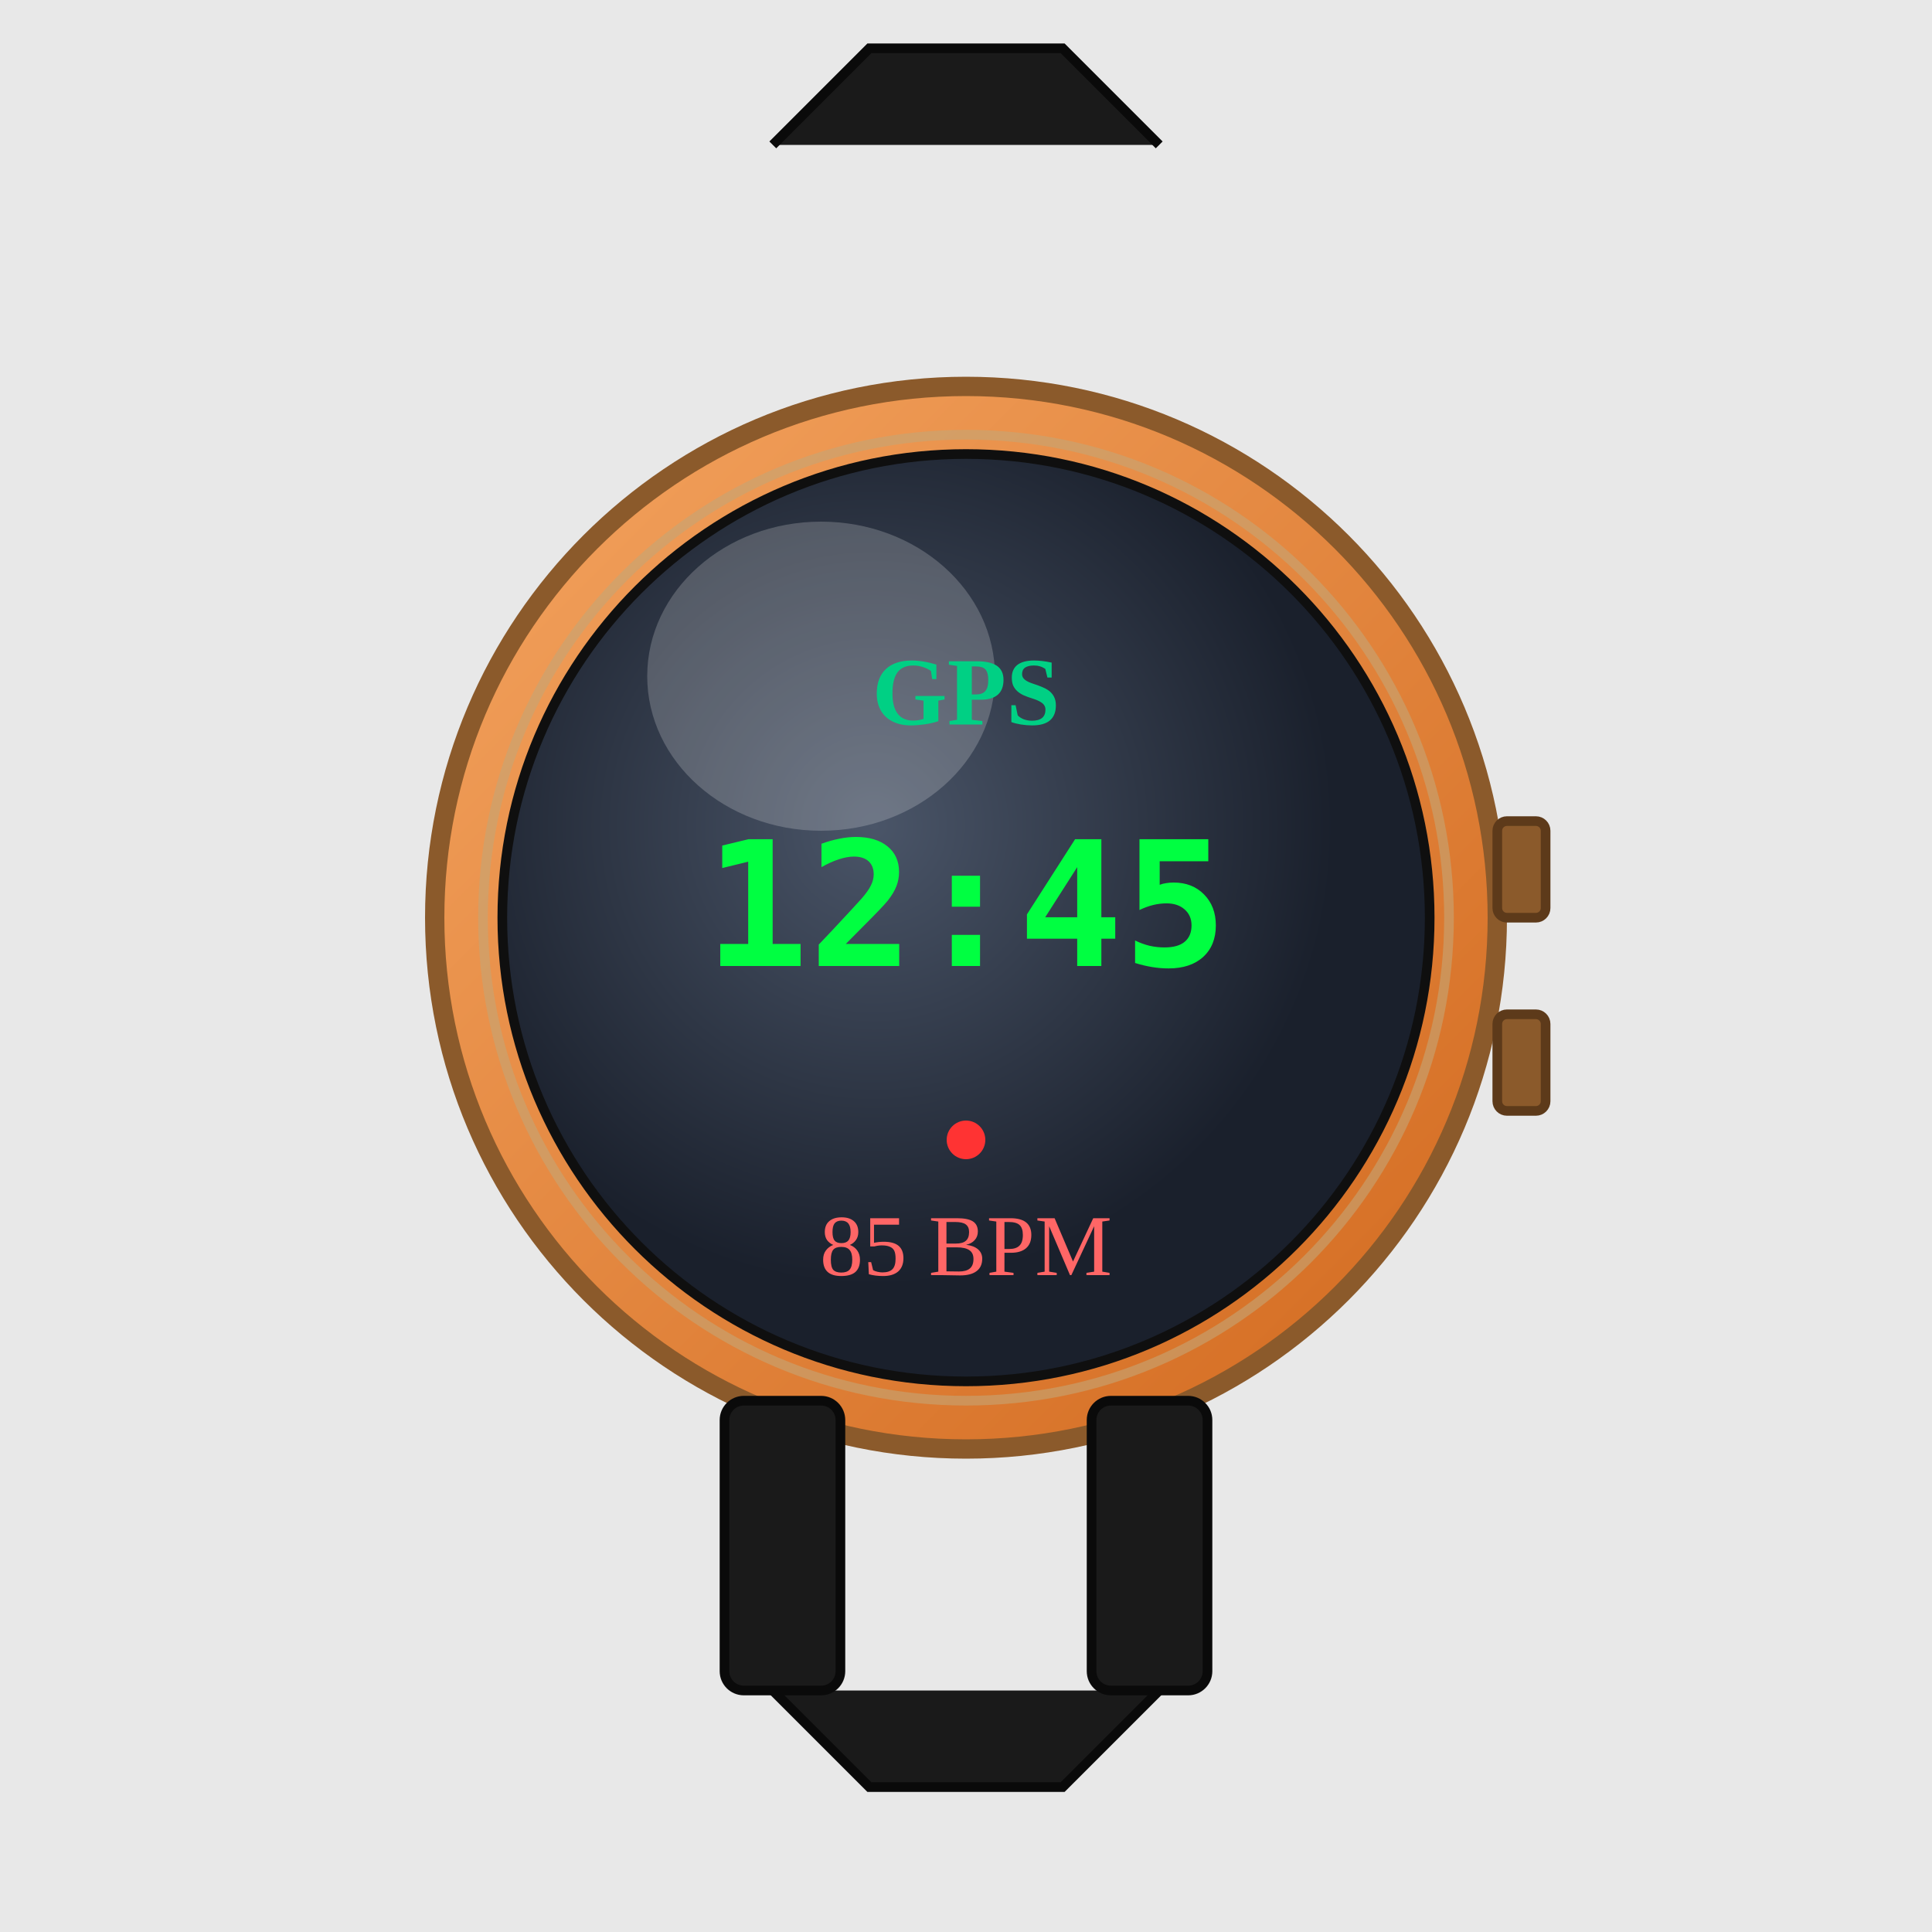
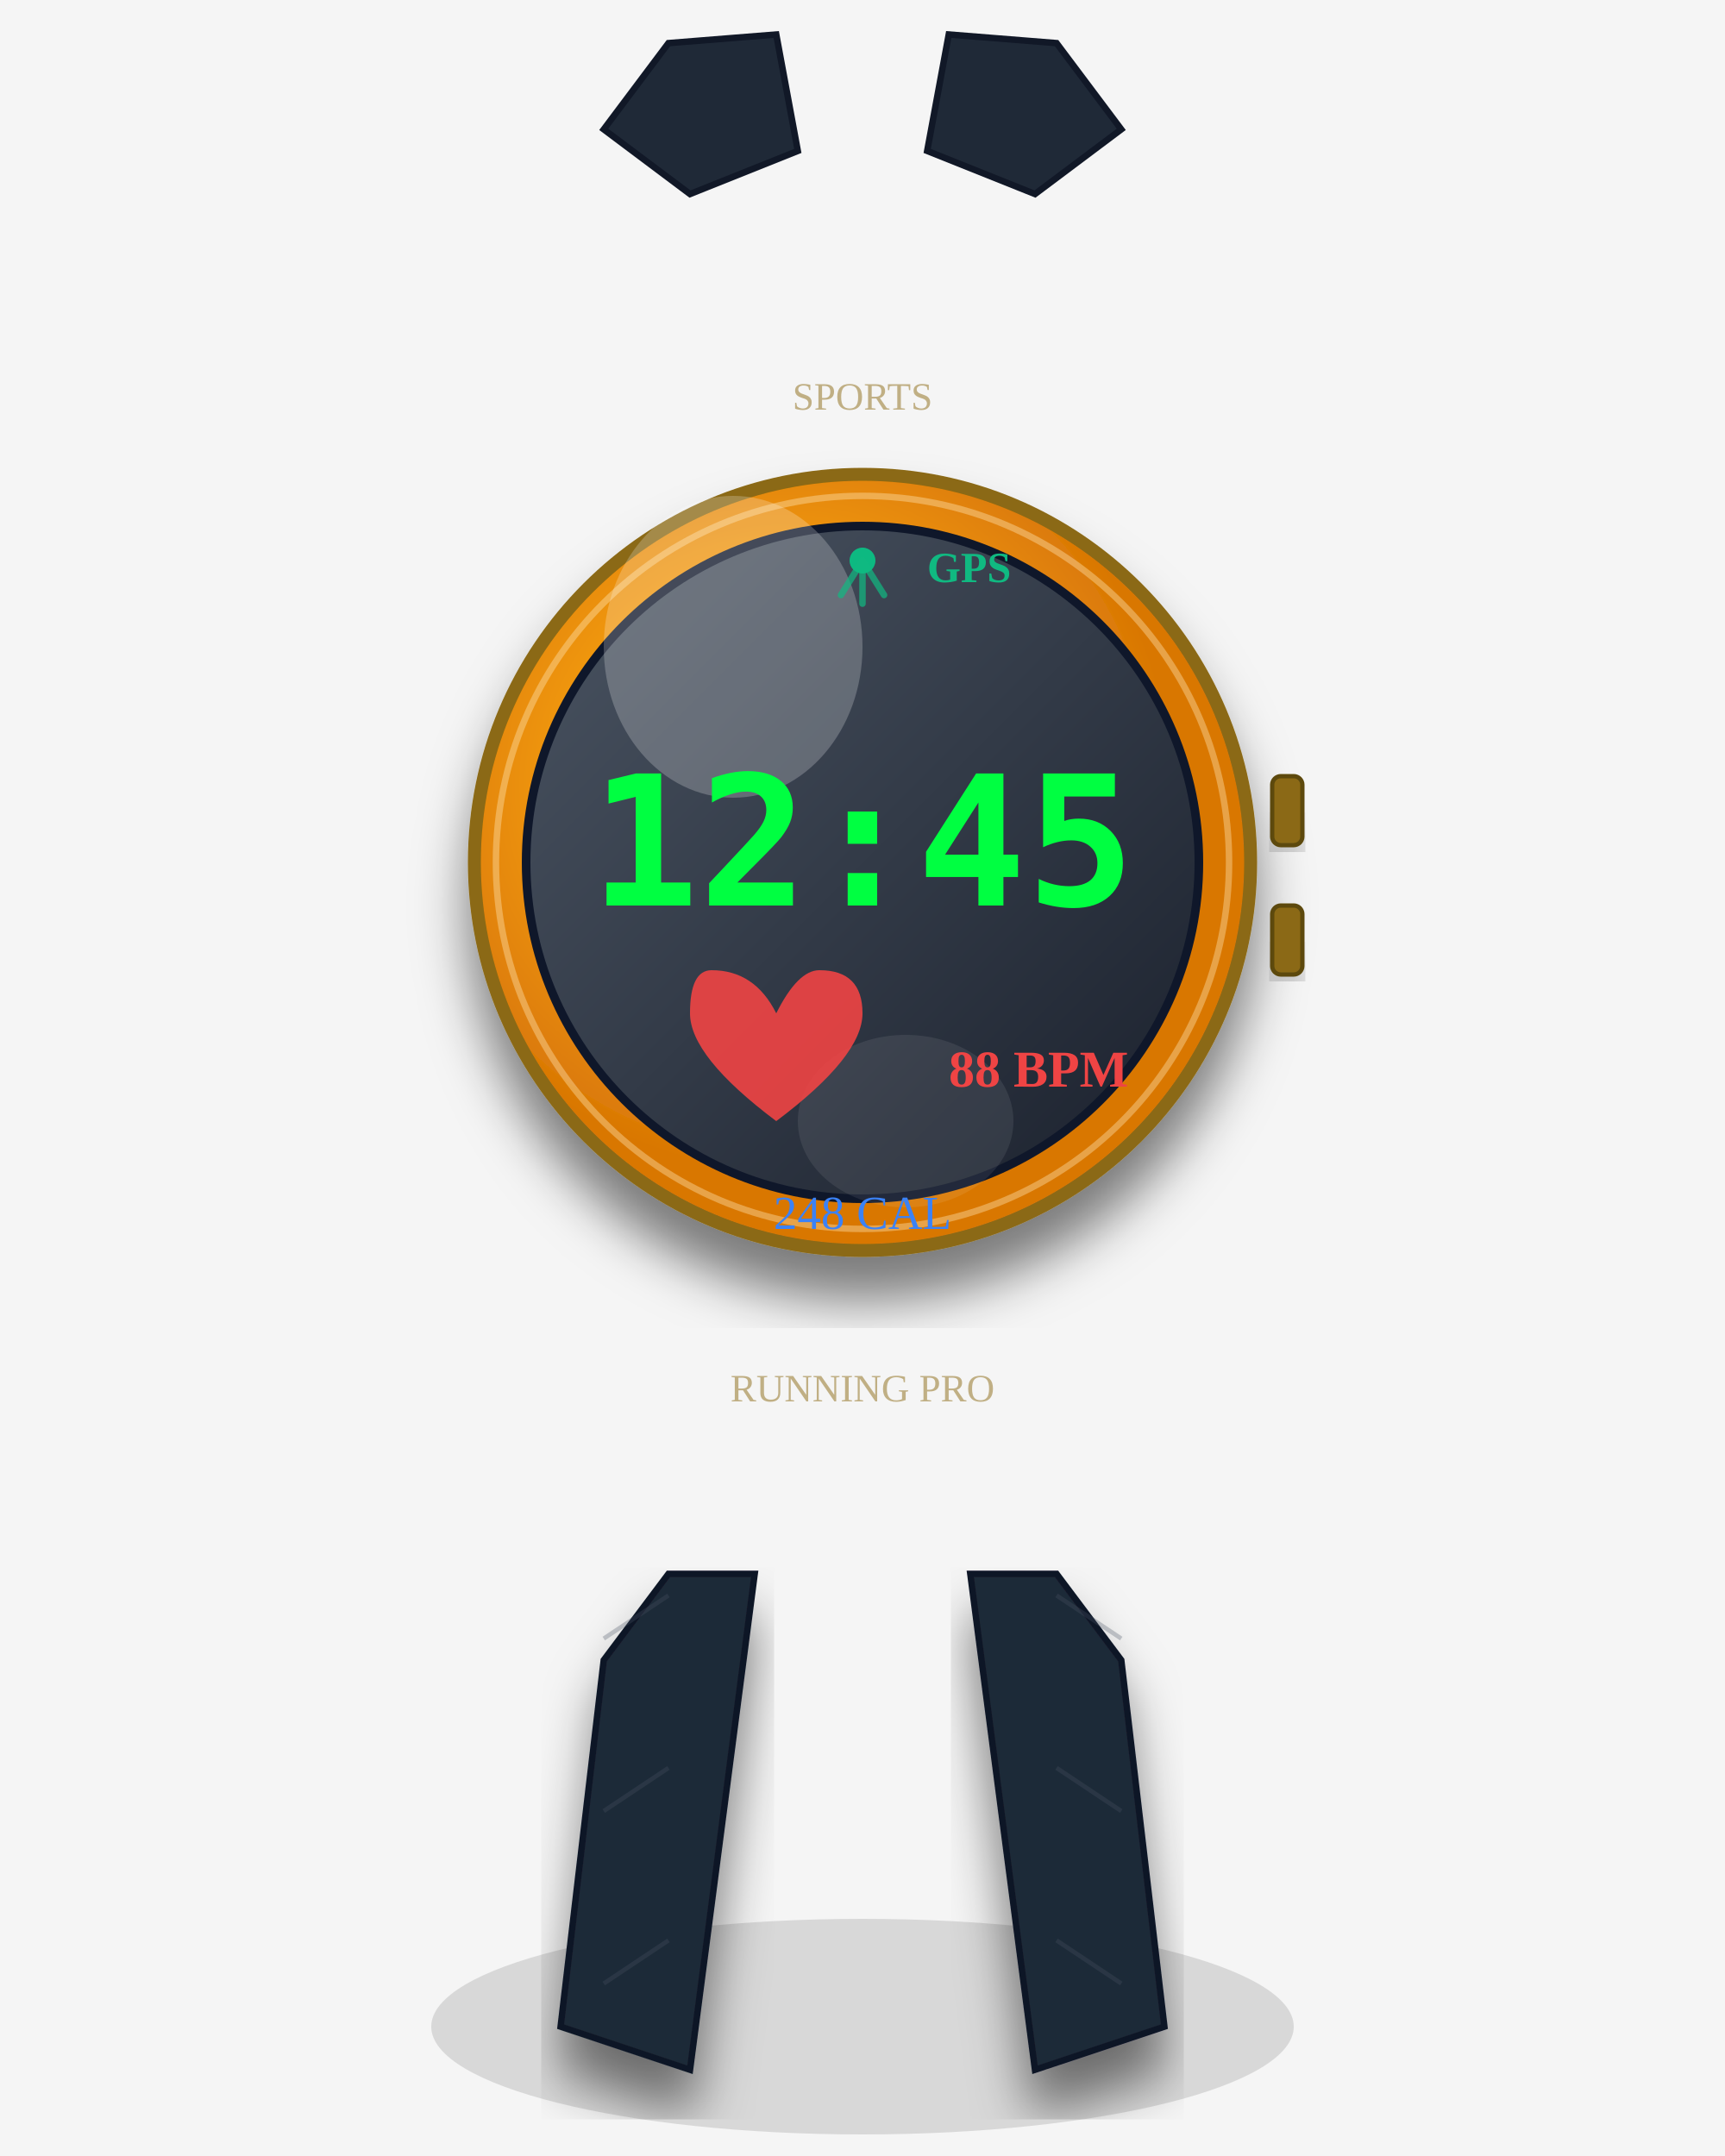
- <svg xmlns="http://www.w3.org/2000/svg" viewBox="0 0 200 200" width="200" height="200">
+ <svg xmlns="http://www.w3.org/2000/svg" viewBox="0 0 400 500" width="400" height="500">
  <defs>
-     <linearGradient id="bezelGrad" x1="0%" y1="0%" x2="100%" y2="100%">
-       <stop offset="0%" style="stop-color:#F4A460;stop-opacity:1" />
-       <stop offset="100%" style="stop-color:#D2691E;stop-opacity:1" />
+     <radialGradient id="bezelGradient" cx="40%" cy="40%">
+       <stop offset="0%" style="stop-color:#FCD34D;stop-opacity:1" />
+       <stop offset="50%" style="stop-color:#F59E0B;stop-opacity:1" />
+       <stop offset="100%" style="stop-color:#D97706;stop-opacity:1" />
+     </radialGradient>
+     <linearGradient id="screenGradient" x1="0%" y1="0%" x2="100%" y2="100%">
+       <stop offset="0%" style="stop-color:#4B5563;stop-opacity:1" />
+       <stop offset="100%" style="stop-color:#1A202C;stop-opacity:1" />
    </linearGradient>
-     <radialGradient id="screenGrad" cx="40%" cy="40%">
-       <stop offset="0%" style="stop-color:#4A5568;stop-opacity:1" />
-       <stop offset="100%" style="stop-color:#1A202C;stop-opacity:1" />
-     </radialGradient>
+     <filter id="dropShadow">
+       <feGaussianBlur in="SourceAlpha" stdDeviation="6" />
+       <feOffset dx="0" dy="10" result="offsetblur" />
+       <feComponentTransfer>
+         <feFuncA type="linear" slope="0.5" />
+       </feComponentTransfer>
+       <feMerge>
+         <feMergeNode />
+         <feMergeNode in="SourceGraphic" />
+       </feMerge>
+     </filter>
  </defs>
-   <rect width="200" height="200" fill="#E8E8E8" />
-   <path d="M 80 15 L 90 5 L 110 5 L 120 15" fill="#1A1A1A" stroke="#0A0A0A" stroke-width="1" />
-   <circle cx="100" cy="95" r="55" fill="url(#bezelGrad)" stroke="#8B5A2B" stroke-width="2" />
-   <circle cx="100" cy="95" r="50" fill="none" stroke="#C4A574" stroke-width="1" opacity="0.6" />
-   <circle cx="100" cy="95" r="48" fill="url(#screenGrad)" stroke="#0F0F0F" stroke-width="1" />
-   <ellipse cx="85" cy="70" rx="18" ry="16" fill="white" opacity="0.2" />
-   <text x="100" y="100" text-anchor="middle" fill="#00FF41" font-size="18" font-family="monospace" font-weight="bold">12:45</text>
-   <text x="100" y="75" text-anchor="middle" fill="#00D084" font-size="10" font-weight="bold">GPS</text>
-   <circle cx="100" cy="118" r="2" fill="#FF3333" />
-   <text x="100" y="132" text-anchor="middle" fill="#FF6666" font-size="9">85 BPM</text>
-   <rect x="155" y="85" width="5" height="10" fill="#8B5A2B" stroke="#5D3A1A" stroke-width="1" rx="1" />
-   <rect x="155" y="105" width="5" height="10" fill="#8B5A2B" stroke="#5D3A1A" stroke-width="1" rx="1" />
-   <path d="M 80 175 L 90 185 L 110 185 L 120 175" fill="#1A1A1A" stroke="#0A0A0A" stroke-width="1" />
-   <rect x="75" y="145" width="12" height="30" fill="#1A1A1A" stroke="#0A0A0A" stroke-width="1" rx="2" />
-   <rect x="113" y="145" width="12" height="30" fill="#1A1A1A" stroke="#0A0A0A" stroke-width="1" rx="2" />
+   <rect width="400" height="500" fill="#F5F5F5" />
+   <ellipse cx="200" cy="470" rx="100" ry="25" fill="#000" opacity="0.12" />
+   <path d="M 140 30 L 155 10 L 180 8 L 185 35 L 160 45 Z" fill="#1F2937" stroke="#111827" stroke-width="1.5" />
+   <path d="M 260 30 L 245 10 L 220 8 L 215 35 L 240 45 Z" fill="#1F2937" stroke="#111827" stroke-width="1.5" />
+   <circle cx="200" cy="200" r="90" fill="url(#bezelGradient)" stroke="#8B6914" stroke-width="3" filter="url(#dropShadow)" />
+   <circle cx="200" cy="200" r="85" fill="none" stroke="#FFE5B4" stroke-width="1.5" opacity="0.4" />
+   <circle cx="200" cy="200" r="78" fill="url(#screenGradient)" stroke="#0F172A" stroke-width="2" />
+   <ellipse cx="170" cy="150" rx="30" ry="35" fill="#FFF" opacity="0.22" />
+   <ellipse cx="210" cy="260" rx="25" ry="20" fill="#FFF" opacity="0.08" />
+   <g>
+     <circle cx="200" cy="130" r="3" fill="#10B981" filter="url(#dropShadow)" />
+     <path d="M 200 130 L 205 138 M 200 130 L 195 138 M 200 130 L 200 140" stroke="#10B981" stroke-width="1.5" fill="none" stroke-linecap="round" opacity="0.7" />
+     <text x="215" y="135" fill="#10B981" font-size="10" font-weight="bold">GPS</text>
+   </g>
+   <text x="200" y="210" text-anchor="middle" fill="#00FF41" font-size="42" font-family="monospace" font-weight="bold">12:45</text>
+   <g>
+     <path d="M 180 235 Q 175 225 165 225 Q 160 225 160 235 Q 160 245 180 260 Q 200 245 200 235 Q 200 225 190 225 Q 185 225 180 235" fill="#EF4444" opacity="0.9" />
+     <text x="220" y="252" fill="#EF4444" font-size="12" font-weight="bold">88 BPM</text>
+   </g>
+   <text x="200" y="285" text-anchor="middle" fill="#3B82F6" font-size="11">248 CAL</text>
+   <rect x="295" y="180" width="7" height="16" fill="#8B6914" stroke="#5D4A0E" stroke-width="1" rx="2" filter="url(#dropShadow)" />
+   <rect x="295" y="210" width="7" height="16" fill="#8B6914" stroke="#5D4A0E" stroke-width="1" rx="2" filter="url(#dropShadow)" />
+   <path d="M 155 365 L 140 385 L 130 470 L 160 480 L 175 365 Z" fill="#1F2937" stroke="#111827" stroke-width="1.5" filter="url(#dropShadow)" />
+   <line x1="140" y1="380" x2="155" y2="370" stroke="#4B5563" stroke-width="1" opacity="0.3" />
+   <line x1="140" y1="420" x2="155" y2="410" stroke="#4B5563" stroke-width="1" opacity="0.3" />
+   <line x1="140" y1="460" x2="155" y2="450" stroke="#4B5563" stroke-width="1" opacity="0.3" />
+   <path d="M 245 365 L 260 385 L 270 470 L 240 480 L 225 365 Z" fill="#1F2937" stroke="#111827" stroke-width="1.5" filter="url(#dropShadow)" />
+   <line x1="260" y1="380" x2="245" y2="370" stroke="#4B5563" stroke-width="1" opacity="0.3" />
+   <line x1="260" y1="420" x2="245" y2="410" stroke="#4B5563" stroke-width="1" opacity="0.3" />
+   <line x1="260" y1="460" x2="245" y2="450" stroke="#4B5563" stroke-width="1" opacity="0.3" />
+   <text x="200" y="95" text-anchor="middle" fill="#8B6914" font-size="9" opacity="0.5">SPORTS</text>
+   <text x="200" y="325" text-anchor="middle" fill="#8B6914" font-size="9" opacity="0.5">RUNNING PRO</text>
</svg>
